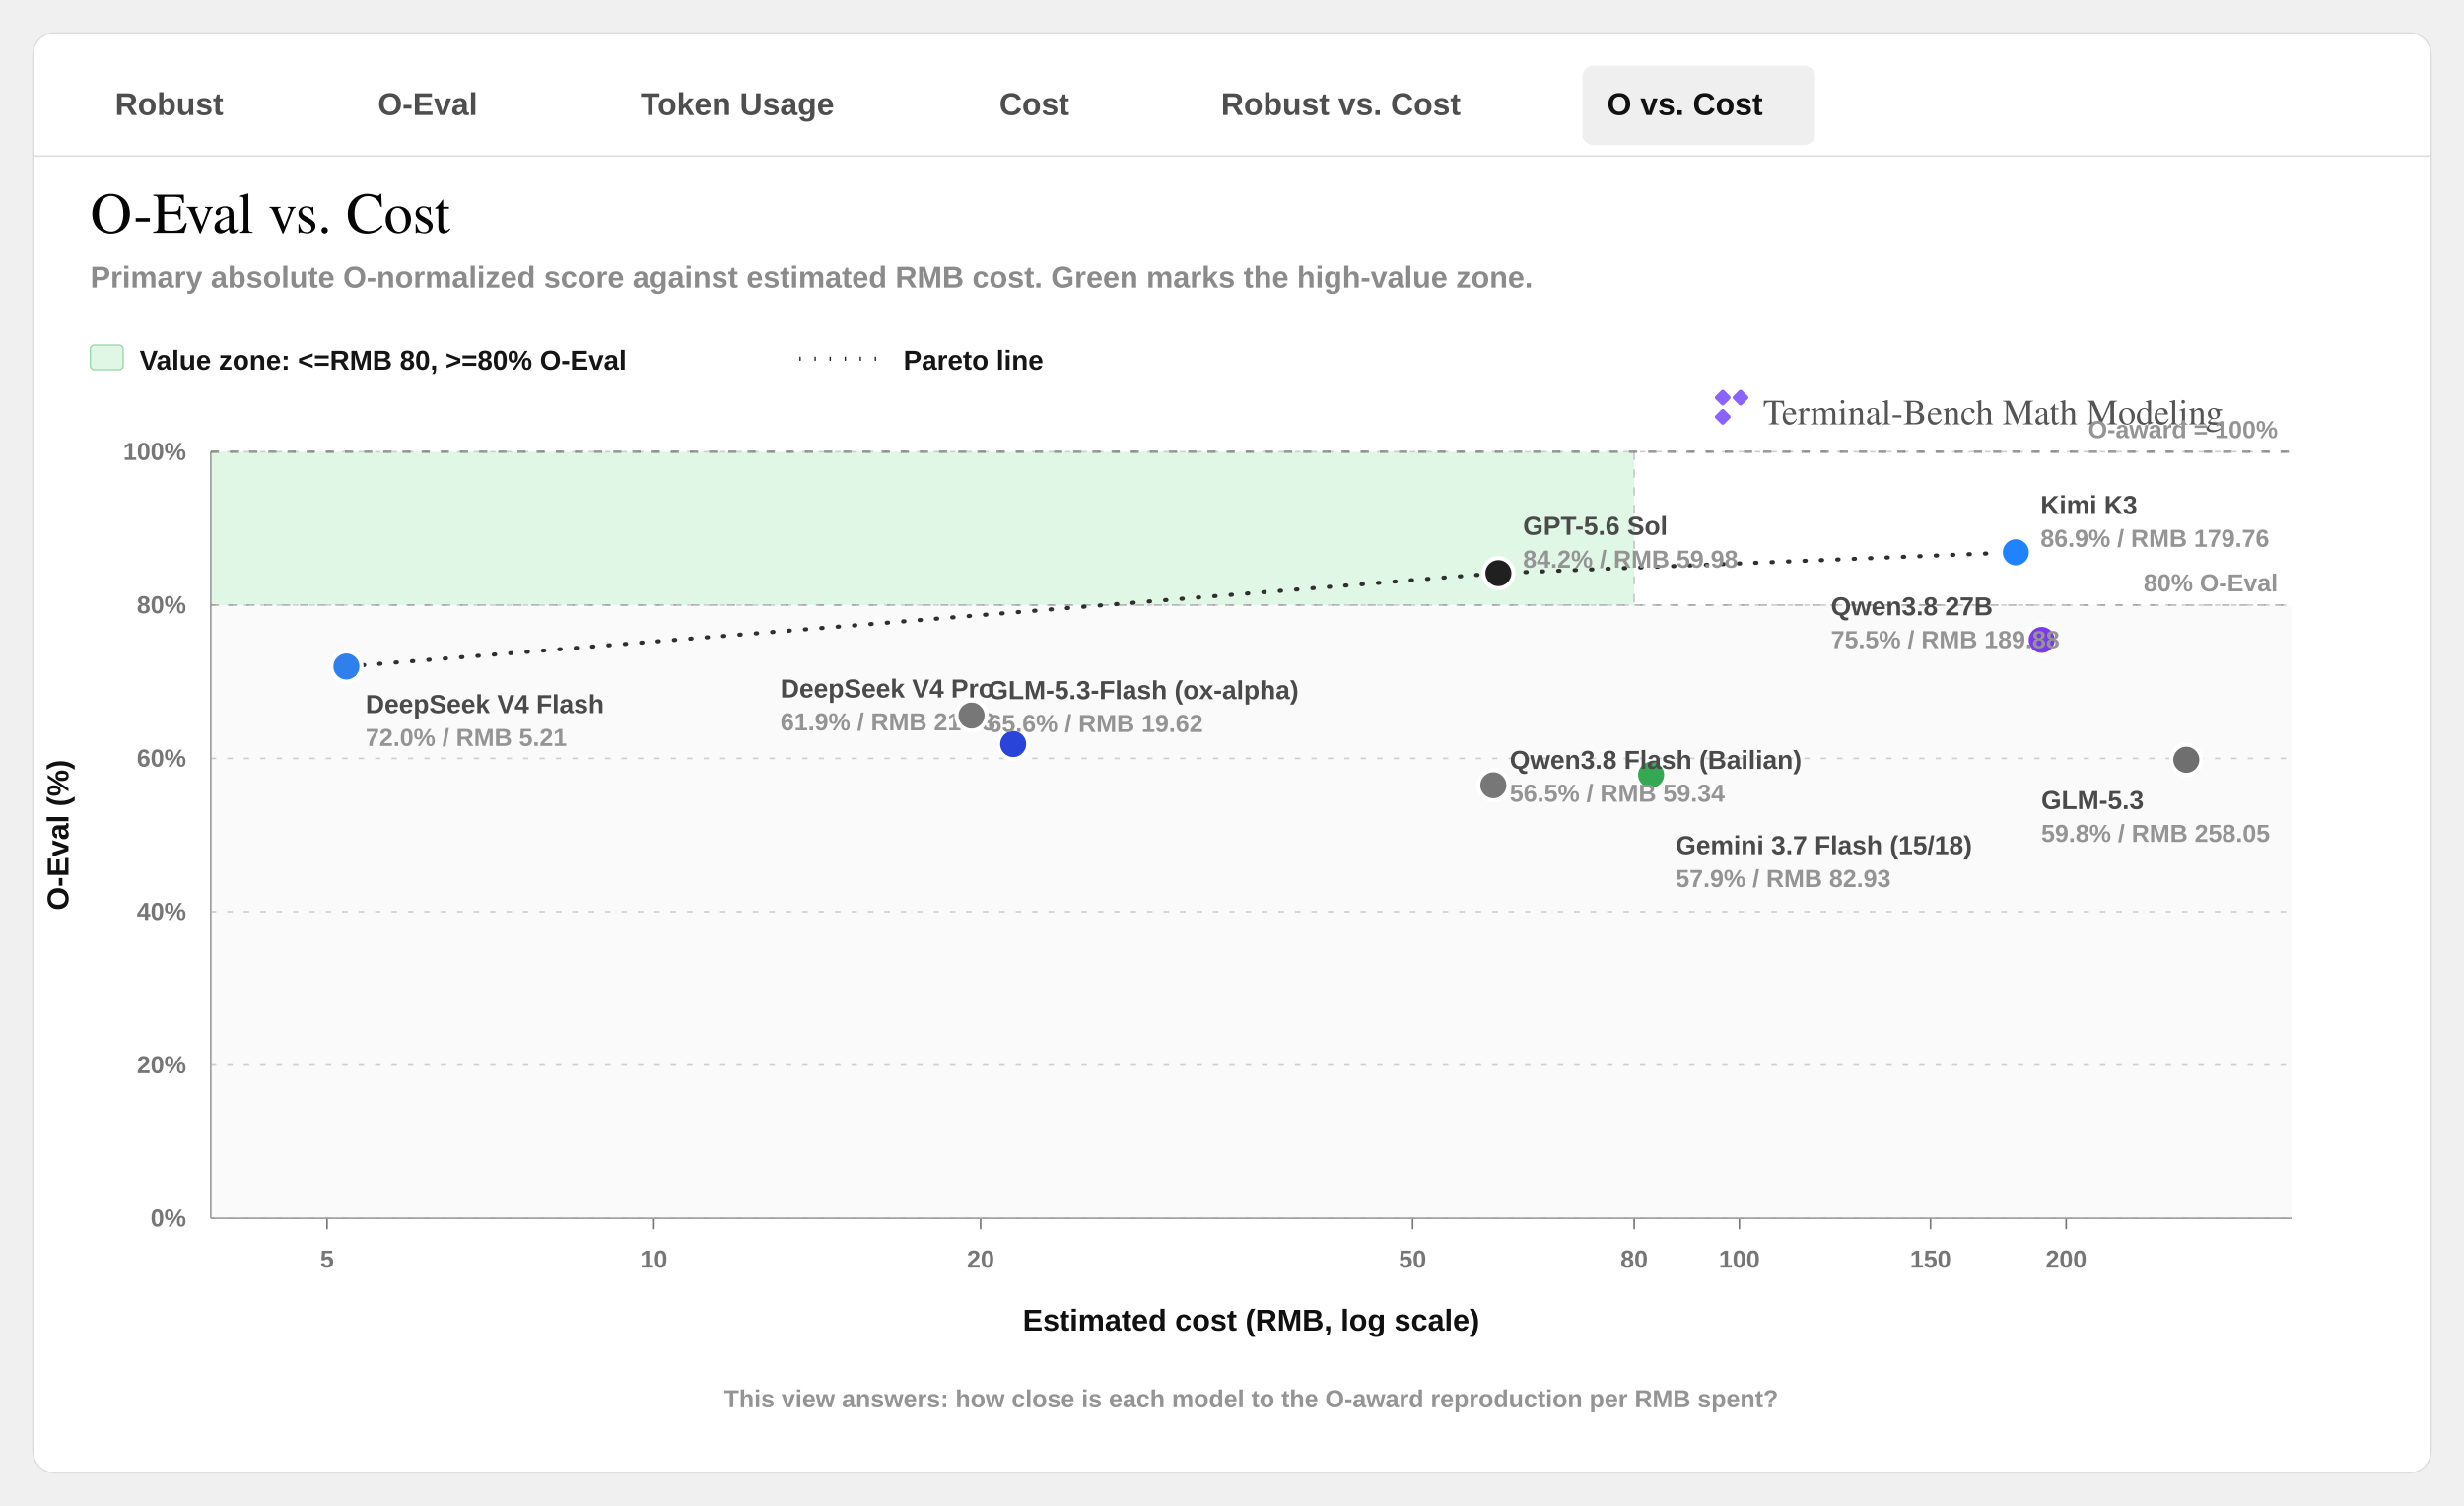
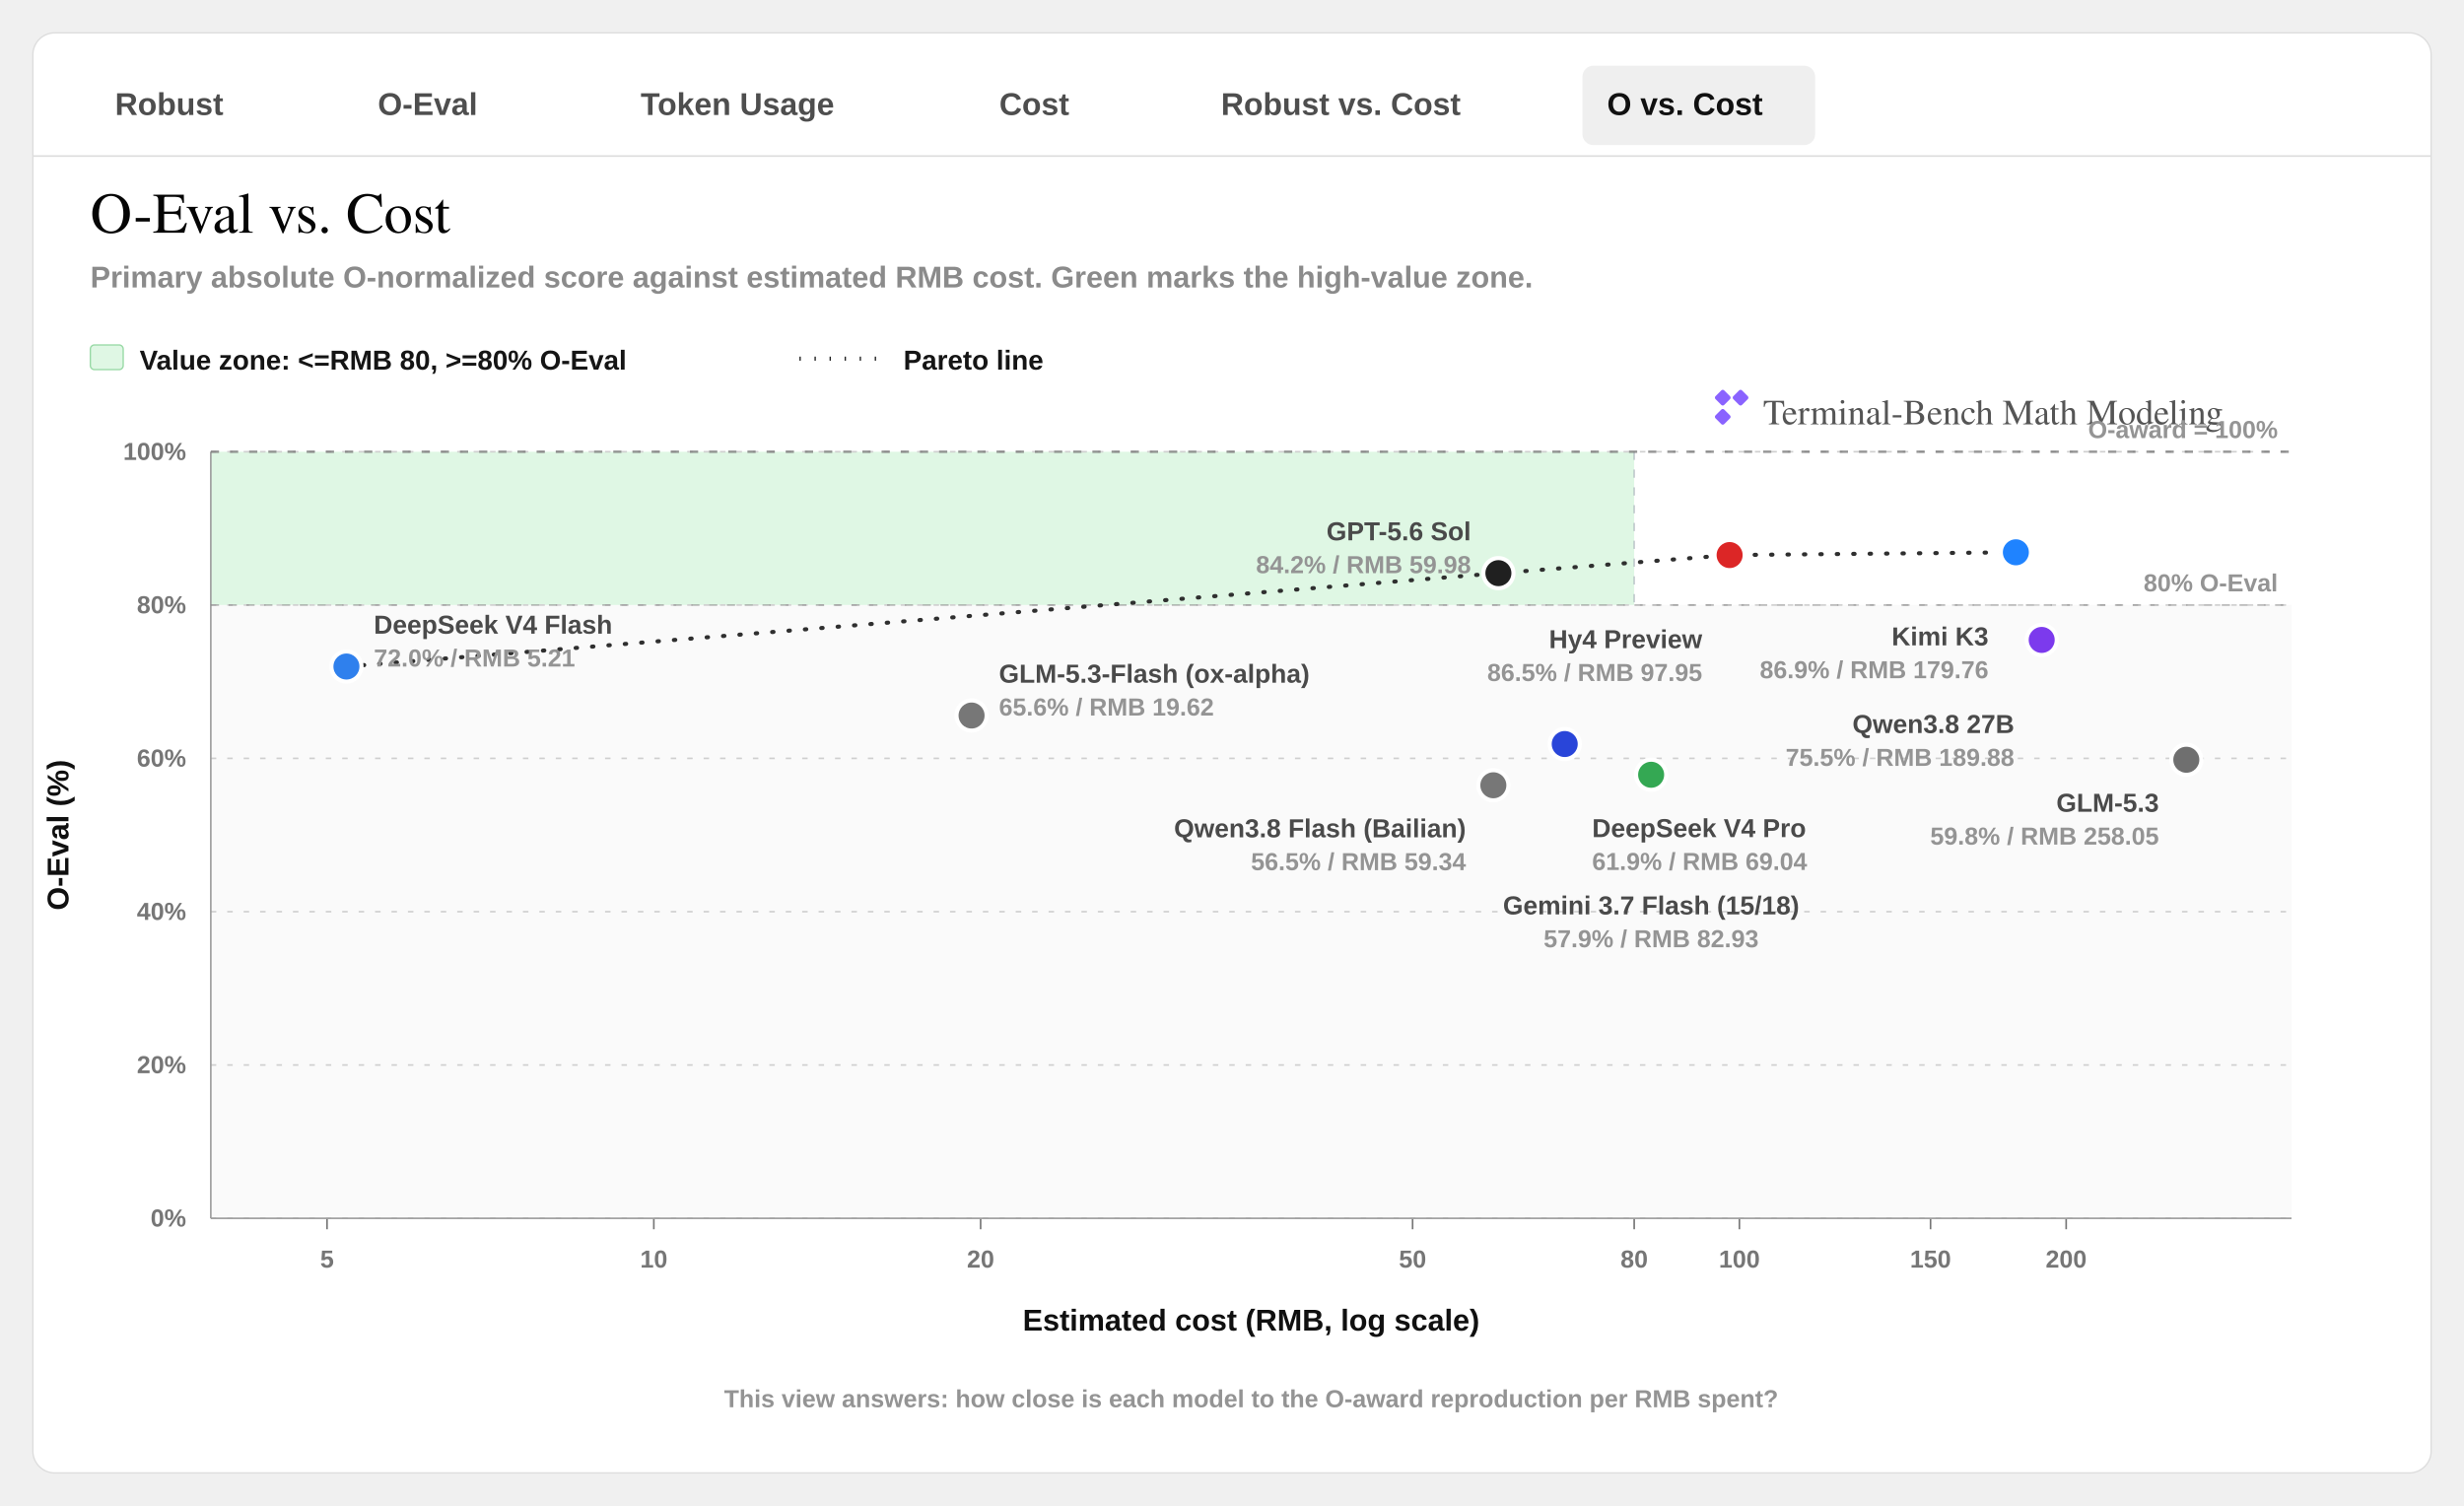
<svg xmlns="http://www.w3.org/2000/svg" width="1800" height="1100" viewBox="0 0 1800 1100" role="img">
  <style>
      .title { font-family: Georgia, Times, serif; font-size: 42px; fill: #050505; }
      .subtitle { font-family: Arial, Helvetica, sans-serif; font-size: 22px; fill: #8b8b8b; font-weight: 650; }
      .tab { font-family: Arial, Helvetica, sans-serif; font-size: 23px; fill: #4e4e4e; font-weight: 760; }
      .tab-active { fill: #111111; }
      .axis { font-family: Arial, Helvetica, sans-serif; font-size: 18px; fill: #767676; font-weight: 600; }
      .axis-title { font-family: Arial, Helvetica, sans-serif; font-size: 22px; fill: #101010; font-weight: 720; }
      .legend { font-family: Arial, Helvetica, sans-serif; font-size: 20px; fill: #151515; font-weight: 680; }
      .x-label { font-family: Arial, Helvetica, sans-serif; font-size: 18px; fill: #151515; font-weight: 650; }
      .bar-label { font-family: Arial, Helvetica, sans-serif; font-size: 22px; fill: #ffffff; font-weight: 800; }
      .top-label { font-family: Arial, Helvetica, sans-serif; font-size: 19px; fill: #939393; font-weight: 750; }
      .small-note { font-family: Arial, Helvetica, sans-serif; font-size: 18px; fill: #949494; font-weight: 650; }
      .point-label { font-family: Arial, Helvetica, sans-serif; font-size: 19px; fill: #4a4a4a; font-weight: 700; }
      .brand { font-family: Georgia, Times, serif; font-size: 26px; fill: #555555; }
    </style>
  <rect x="24.00" y="24.00" width="1752.00" height="1052.00" fill="#ffffff" stroke="#dddddd" rx="16.00" />
  <text x="84.00" y="84.00" text-anchor="start" class="tab">Robust</text>
  <text x="276.00" y="84.00" text-anchor="start" class="tab">O-Eval</text>
  <text x="468.00" y="84.00" text-anchor="start" class="tab">Token Usage</text>
  <text x="730.00" y="84.00" text-anchor="start" class="tab">Cost</text>
  <text x="892.00" y="84.00" text-anchor="start" class="tab">Robust vs. Cost</text>
  <rect x="1156.00" y="48.00" width="170.00" height="58.00" fill="#efefef" rx="8.00" />
  <text x="1174.00" y="84.00" text-anchor="start" class="tab tab-active">O vs. Cost</text>
  <line x1="24.00" y1="114.00" x2="1776.00" y2="114.00" stroke="#dddddd" stroke-width="1.20" />
  <text x="66.00" y="170.00" text-anchor="start" class="title">O-Eval vs. Cost</text>
  <text x="66.00" y="210.00" text-anchor="start" class="subtitle">Primary absolute O-normalized score against estimated RMB cost. Green marks the high-value zone.</text>
  <rect x="66.00" y="252.00" width="24.00" height="18.00" fill="#dff7e4" stroke="#98d9a5" rx="3.00" />
  <text x="102.00" y="270.00" text-anchor="start" class="legend">Value zone: &lt;=RMB 80, &gt;=80% O-Eval</text>
  <line x1="584.00" y1="262.00" x2="644.00" y2="262.00" stroke="#222222" stroke-width="3.00" stroke-dasharray="1 10" />
  <text x="660.00" y="270.00" text-anchor="start" class="legend">Pareto line</text>
  <rect x="1254.00" y="286.00" width="9" height="9" rx="1.5" fill="#8a63ff" transform="rotate(-45 1258.50 290.50)" />
  <rect x="1267.00" y="286.00" width="9" height="9" rx="1.5" fill="#8a63ff" transform="rotate(-45 1271.50 290.50)" />
  <rect x="1254.00" y="300.00" width="9" height="9" rx="1.5" fill="#8a63ff" transform="rotate(-45 1258.50 304.50)" />
  <text x="1288.00" y="310.00" text-anchor="start" class="brand">Terminal-Bench Math Modeling</text>
  <rect x="154.00" y="330.00" width="1039.81" height="112.00" fill="#dff7e4" />
  <line x1="1193.81" y1="330.00" x2="1193.81" y2="890.00" stroke="#9ca3af" stroke-width="1.20" stroke-dasharray="6 7" opacity="0.550" />
  <rect x="154.00" y="442.00" width="1520.00" height="448.00" fill="#fafafa" />
  <line x1="154.00" y1="890.00" x2="1674.00" y2="890.00" stroke="#cfcfcf" stroke-width="1.20" stroke-dasharray="4 8" />
  <text x="136.00" y="896.00" text-anchor="end" class="axis">0%</text>
  <line x1="154.00" y1="778.00" x2="1674.00" y2="778.00" stroke="#cfcfcf" stroke-width="1.20" stroke-dasharray="4 8" />
  <text x="136.00" y="784.00" text-anchor="end" class="axis">20%</text>
  <line x1="154.00" y1="666.00" x2="1674.00" y2="666.00" stroke="#cfcfcf" stroke-width="1.20" stroke-dasharray="4 8" />
  <text x="136.00" y="672.00" text-anchor="end" class="axis">40%</text>
  <line x1="154.00" y1="554.00" x2="1674.00" y2="554.00" stroke="#cfcfcf" stroke-width="1.20" stroke-dasharray="4 8" />
  <text x="136.00" y="560.00" text-anchor="end" class="axis">60%</text>
  <line x1="154.00" y1="442.00" x2="1674.00" y2="442.00" stroke="#cfcfcf" stroke-width="1.20" stroke-dasharray="4 8" />
  <text x="136.00" y="448.00" text-anchor="end" class="axis">80%</text>
  <line x1="154.00" y1="330.00" x2="1674.00" y2="330.00" stroke="#cfcfcf" stroke-width="1.20" stroke-dasharray="4 8" />
  <text x="136.00" y="336.00" text-anchor="end" class="axis">100%</text>
  <line x1="238.91" y1="890.00" x2="238.91" y2="898.00" stroke="#777777" stroke-width="1.20" />
  <text x="238.91" y="926.00" text-anchor="middle" class="axis">5</text>
  <line x1="477.63" y1="890.00" x2="477.63" y2="898.00" stroke="#777777" stroke-width="1.20" />
  <text x="477.63" y="926.00" text-anchor="middle" class="axis">10</text>
  <line x1="716.36" y1="890.00" x2="716.36" y2="898.00" stroke="#777777" stroke-width="1.20" />
  <text x="716.36" y="926.00" text-anchor="middle" class="axis">20</text>
  <line x1="1031.93" y1="890.00" x2="1031.93" y2="898.00" stroke="#777777" stroke-width="1.20" />
  <text x="1031.93" y="926.00" text-anchor="middle" class="axis">50</text>
  <line x1="1193.81" y1="890.00" x2="1193.81" y2="898.00" stroke="#777777" stroke-width="1.20" />
  <text x="1193.81" y="926.00" text-anchor="middle" class="axis">80</text>
  <line x1="1270.66" y1="890.00" x2="1270.66" y2="898.00" stroke="#777777" stroke-width="1.20" />
  <text x="1270.66" y="926.00" text-anchor="middle" class="axis">100</text>
  <line x1="1410.30" y1="890.00" x2="1410.30" y2="898.00" stroke="#777777" stroke-width="1.20" />
  <text x="1410.30" y="926.00" text-anchor="middle" class="axis">150</text>
  <line x1="1509.38" y1="890.00" x2="1509.38" y2="898.00" stroke="#777777" stroke-width="1.20" />
  <text x="1509.38" y="926.00" text-anchor="middle" class="axis">200</text>
  <line x1="154.00" y1="890.00" x2="1674.00" y2="890.00" stroke="#9e9e9e" stroke-width="1.20" />
  <line x1="154.00" y1="330.00" x2="154.00" y2="890.00" stroke="#9e9e9e" stroke-width="1.20" />
  <text x="914.00" y="972.00" text-anchor="middle" class="axis-title">Estimated cost (RMB, log scale)</text>
  <text x="50.00" y="610.00" text-anchor="middle" class="axis-title" transform="rotate(-90 50.00 610.00)">O-Eval (%)</text>
  <line x1="154.00" y1="442.00" x2="1674.00" y2="442.00" stroke="#808080" stroke-width="1.20" stroke-dasharray="6 7" opacity="0.550" />
  <line x1="154.00" y1="330.00" x2="1674.00" y2="330.00" stroke="#777777" stroke-width="1.80" stroke-dasharray="6 8" opacity="0.750" />
  <text x="1664.00" y="320.00" text-anchor="end" class="small-note">O-award = 100%</text>
  <text x="1664.00" y="432.00" text-anchor="end" class="small-note">80% O-Eval</text>
-   <path d="M 253.08 486.91 L 1094.61 418.70 L 1472.63 403.47" fill="none" stroke="#2f2f2f" stroke-width="3.00" stroke-dasharray="1 11" stroke-linecap="round" />
+   <path d="M 253.08 486.91 L 1094.61 418.70 L 1263.52 405.49 L 1472.63 403.47" fill="none" stroke="#2f2f2f" stroke-width="3.00" stroke-dasharray="1 11" stroke-linecap="round" />
  <circle cx="253.08" cy="486.91" r="11.00" fill="#2f80ed" stroke="#ffffff" stroke-width="3.00" />
-   <text x="267.08" y="520.91" text-anchor="start" class="point-label">DeepSeek V4 Flash</text>
-   <text x="267.08" y="544.91" text-anchor="start" class="small-note">72.0% / RMB 5.21</text>
-   <circle cx="740.14" cy="543.53" r="11.00" fill="#2945d9" stroke="#ffffff" stroke-width="3.00" />
-   <text x="570.14" y="509.53" text-anchor="start" class="point-label">DeepSeek V4 Pro</text>
-   <text x="570.14" y="533.53" text-anchor="start" class="small-note">61.9% / RMB 21.43</text>
+   <text x="273.08" y="462.91" text-anchor="start" class="point-label">DeepSeek V4 Flash</text>
+   <text x="273.08" y="486.91" text-anchor="start" class="small-note">72.0% / RMB 5.21</text>
+   <circle cx="1143.06" cy="543.53" r="11.00" fill="#2945d9" stroke="#ffffff" stroke-width="3.00" />
+   <text x="1163.06" y="611.53" text-anchor="start" class="point-label">DeepSeek V4 Pro</text>
+   <text x="1163.06" y="635.53" text-anchor="start" class="small-note">61.9% / RMB 69.04</text>
  <circle cx="1597.15" cy="555.01" r="11.00" fill="#6f6f6f" stroke="#ffffff" stroke-width="3.00" />
-   <text x="1491.15" y="591.01" text-anchor="start" class="point-label">GLM-5.3</text>
-   <text x="1491.15" y="615.01" text-anchor="start" class="small-note">59.8% / RMB 258.05</text>
+   <text x="1577.15" y="593.01" text-anchor="end" class="point-label">GLM-5.3</text>
+   <text x="1577.15" y="617.01" text-anchor="end" class="small-note">59.8% / RMB 258.05</text>
  <circle cx="1094.61" cy="418.70" r="11.00" fill="#202020" stroke="#ffffff" stroke-width="3.00" />
-   <text x="1112.61" y="390.70" text-anchor="start" class="point-label">GPT-5.6 Sol</text>
-   <text x="1112.61" y="414.70" text-anchor="start" class="small-note">84.2% / RMB 59.98</text>
+   <text x="1074.61" y="394.70" text-anchor="end" class="point-label">GPT-5.6 Sol</text>
+   <text x="1074.61" y="418.70" text-anchor="end" class="small-note">84.2% / RMB 59.98</text>
  <circle cx="1472.63" cy="403.47" r="11.00" fill="#1f83ff" stroke="#ffffff" stroke-width="3.00" />
-   <text x="1490.63" y="375.47" text-anchor="start" class="point-label">Kimi K3</text>
-   <text x="1490.63" y="399.47" text-anchor="start" class="small-note">86.9% / RMB 179.76</text>
+   <text x="1452.63" y="471.47" text-anchor="end" class="point-label">Kimi K3</text>
+   <text x="1452.63" y="495.47" text-anchor="end" class="small-note">86.9% / RMB 179.76</text>
  <circle cx="1206.19" cy="565.98" r="11.00" fill="#34a853" stroke="#ffffff" stroke-width="3.00" />
-   <text x="1224.19" y="623.98" text-anchor="start" class="point-label">Gemini 3.7 Flash (15/18)</text>
-   <text x="1224.19" y="647.98" text-anchor="start" class="small-note">57.9% / RMB 82.93</text>
+   <text x="1206.19" y="667.98" text-anchor="middle" class="point-label">Gemini 3.7 Flash (15/18)</text>
+   <text x="1206.19" y="691.98" text-anchor="middle" class="small-note">57.9% / RMB 82.93</text>
  <circle cx="1491.50" cy="467.48" r="11.00" fill="#7c3aed" stroke="#ffffff" stroke-width="3.00" />
-   <text x="1337.50" y="449.48" text-anchor="start" class="point-label">Qwen3.8 27B</text>
-   <text x="1337.50" y="473.48" text-anchor="start" class="small-note">75.5% / RMB 189.88</text>
+   <text x="1471.50" y="535.48" text-anchor="end" class="point-label">Qwen3.8 27B</text>
+   <text x="1471.50" y="559.48" text-anchor="end" class="small-note">75.5% / RMB 189.88</text>
  <circle cx="709.75" cy="522.70" r="11.00" fill="#777777" stroke="#ffffff" stroke-width="3.00" />
-   <text x="721.75" y="510.70" text-anchor="start" class="point-label">GLM-5.3-Flash (ox-alpha)</text>
-   <text x="721.75" y="534.70" text-anchor="start" class="small-note">65.6% / RMB 19.62</text>
+   <text x="729.75" y="498.70" text-anchor="start" class="point-label">GLM-5.3-Flash (ox-alpha)</text>
+   <text x="729.75" y="522.70" text-anchor="start" class="small-note">65.6% / RMB 19.62</text>
  <circle cx="1090.92" cy="573.66" r="11.00" fill="#777777" stroke="#ffffff" stroke-width="3.00" />
-   <text x="1102.92" y="561.66" text-anchor="start" class="point-label">Qwen3.8 Flash (Bailian)</text>
-   <text x="1102.92" y="585.66" text-anchor="start" class="small-note">56.5% / RMB 59.34</text>
+   <text x="1070.92" y="611.66" text-anchor="end" class="point-label">Qwen3.8 Flash (Bailian)</text>
+   <text x="1070.92" y="635.66" text-anchor="end" class="small-note">56.5% / RMB 59.34</text>
+   <circle cx="1263.52" cy="405.49" r="11.00" fill="#dc2626" stroke="#ffffff" stroke-width="3.00" />
+   <text x="1243.52" y="473.49" text-anchor="end" class="point-label">Hy4 Preview</text>
+   <text x="1243.52" y="497.49" text-anchor="end" class="small-note">86.5% / RMB 97.95</text>
  <text x="914.00" y="1028.00" text-anchor="middle" class="small-note">This view answers: how close is each model to the O-award reproduction per RMB spent?</text>
</svg>
